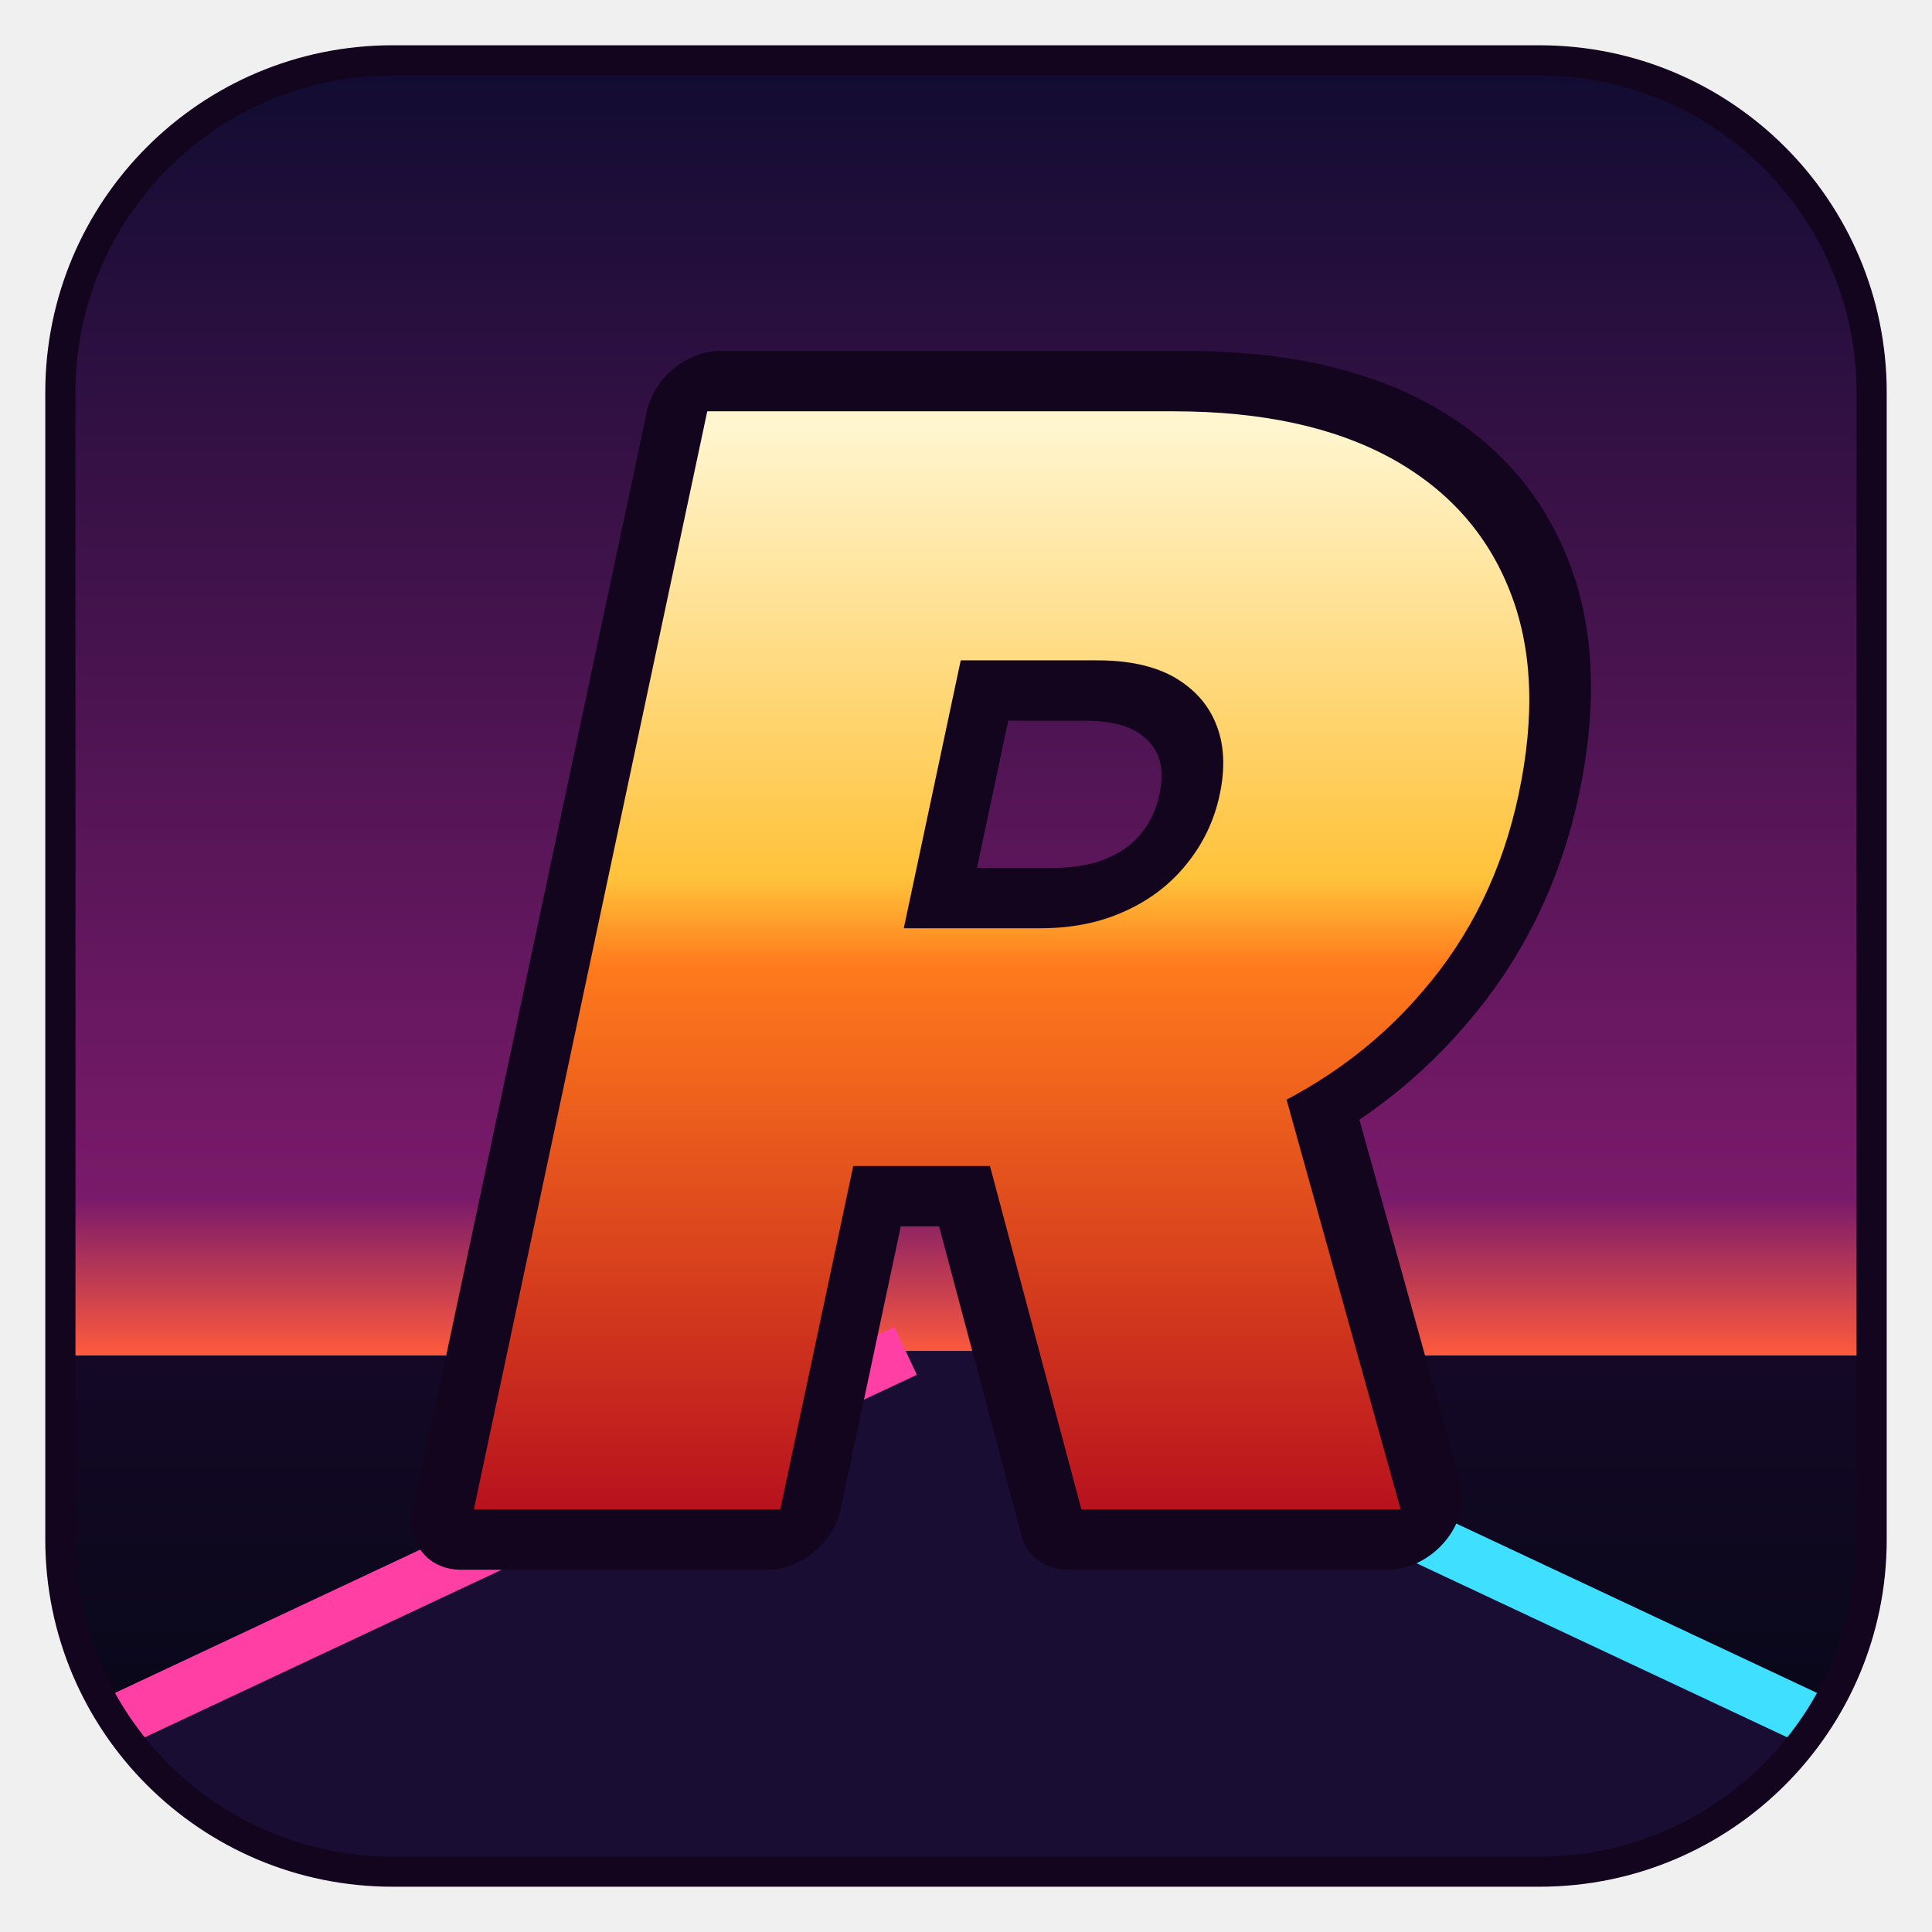
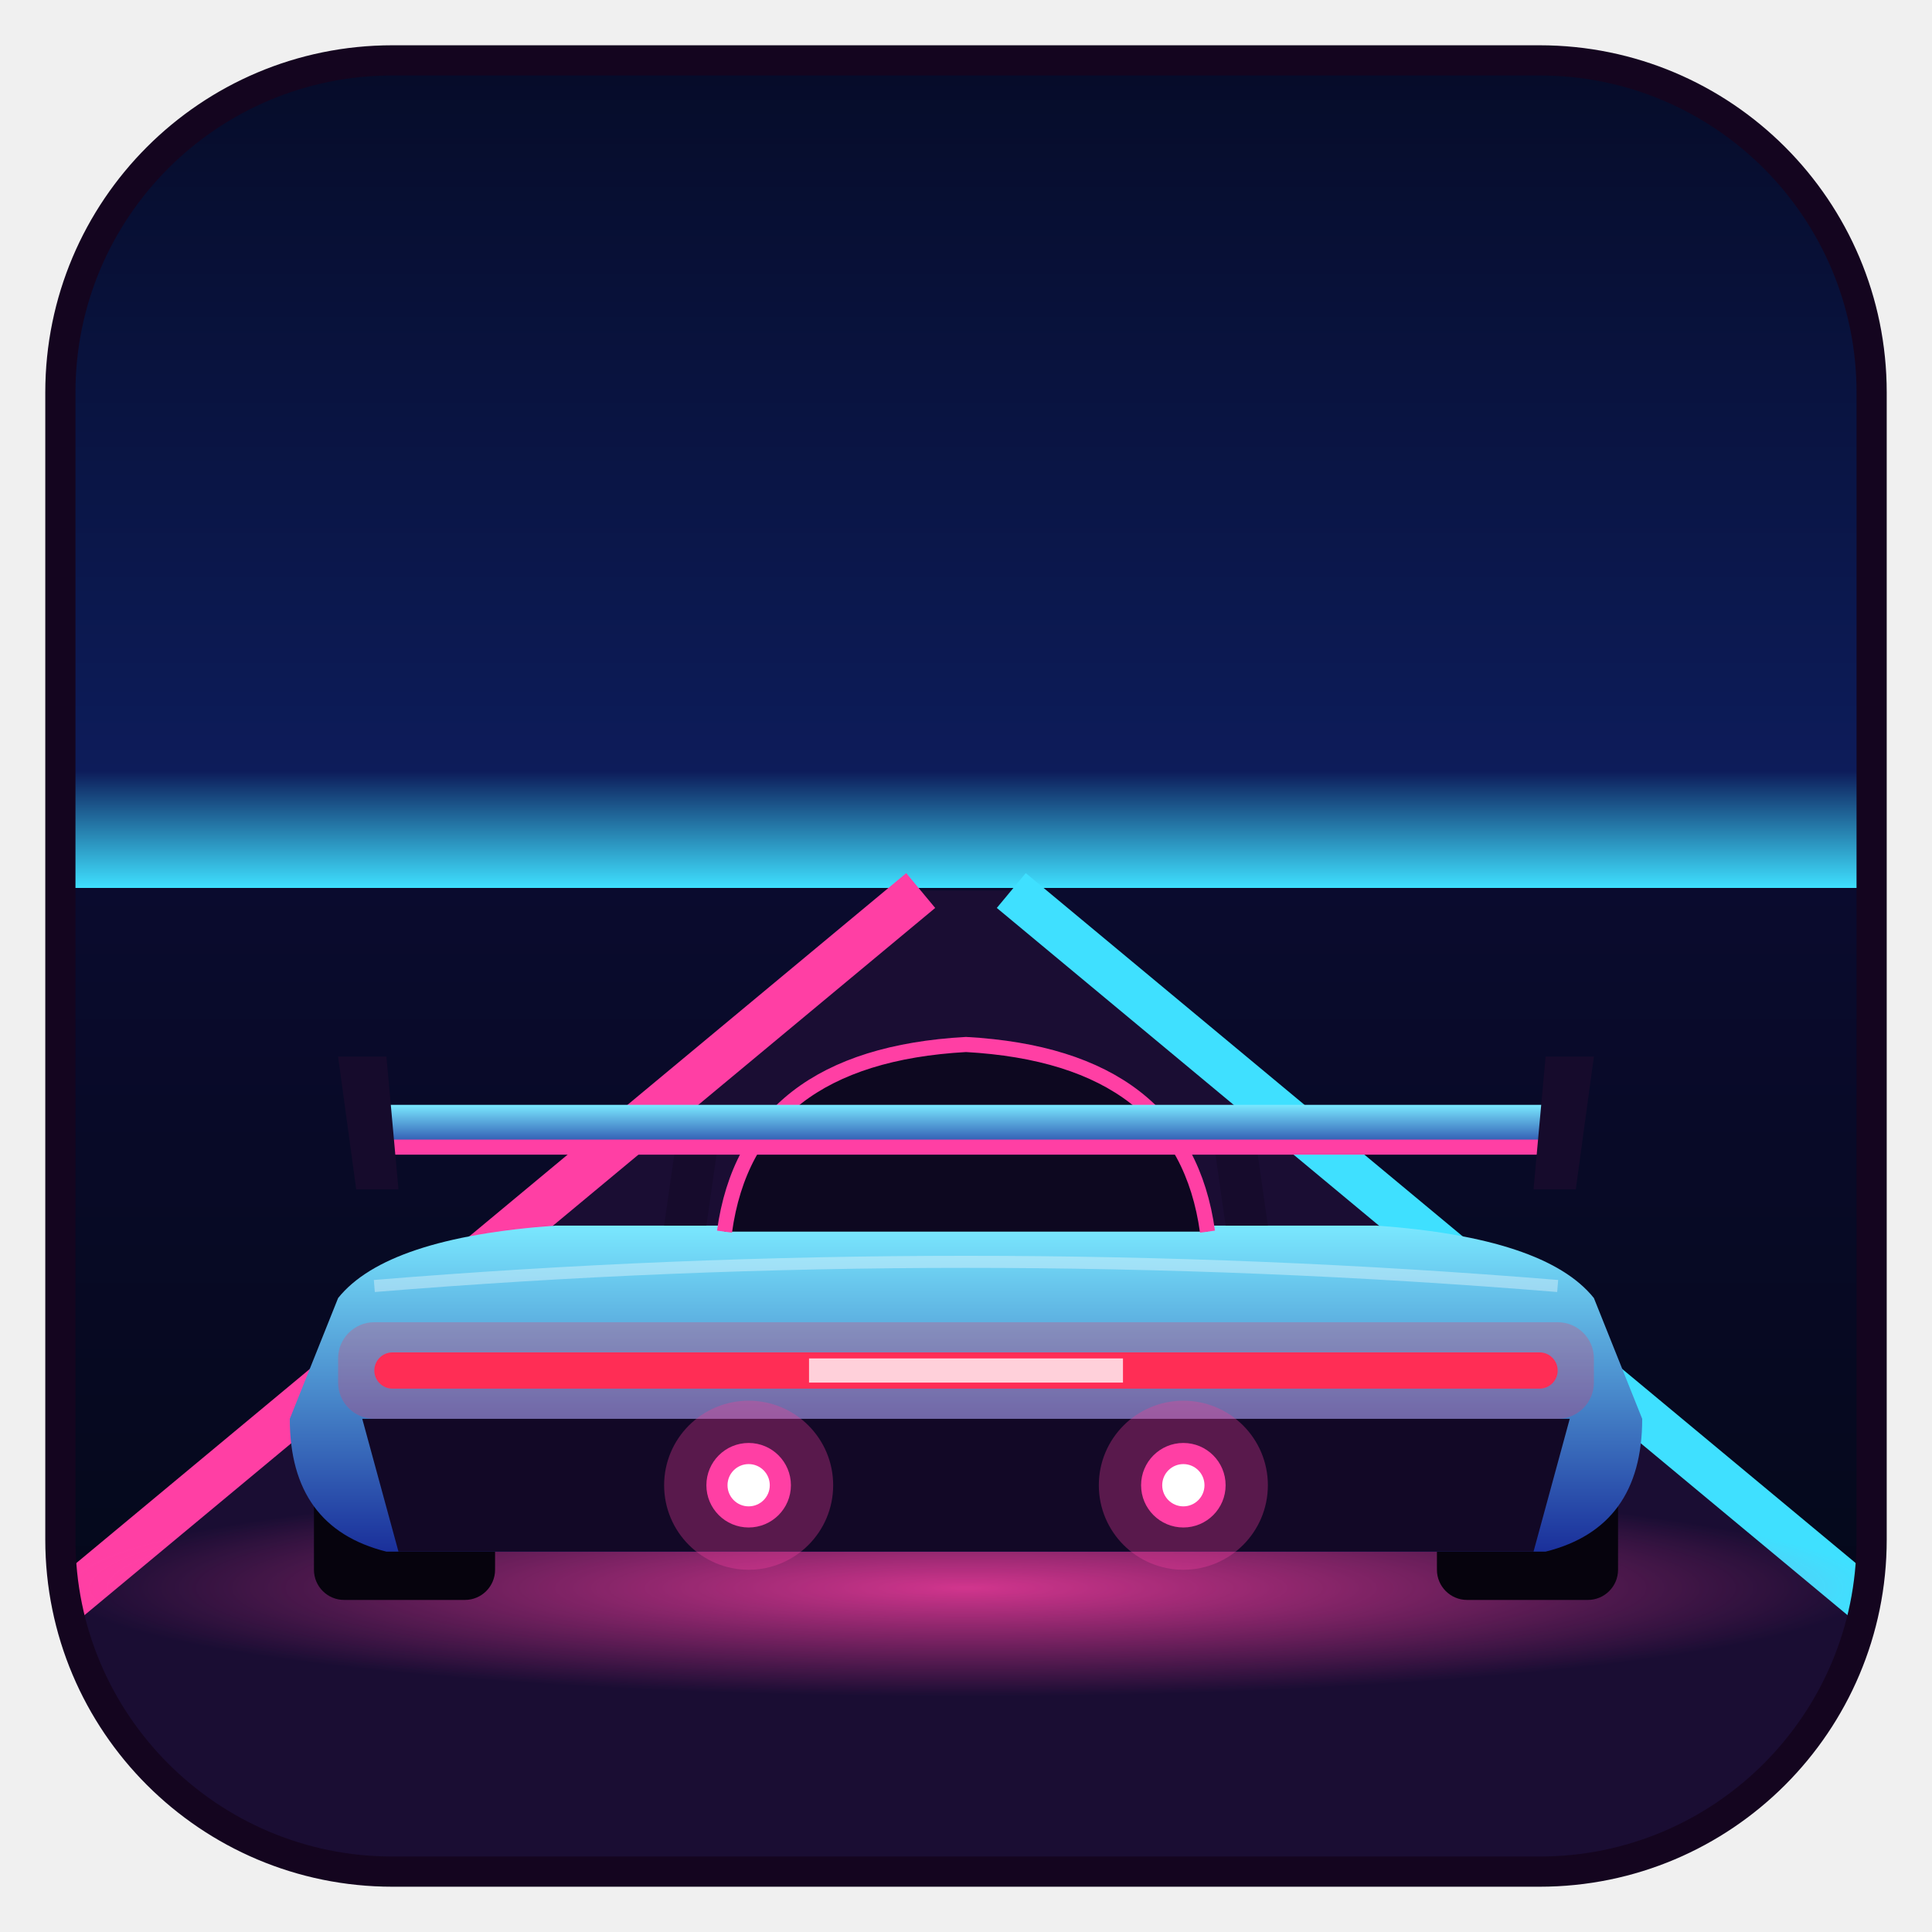
<svg xmlns="http://www.w3.org/2000/svg" viewBox="0 0 256 256" width="256" height="256">
  <defs>
    <linearGradient id="night" x1="0" y1="0" x2="0" y2="1">
-       <stop offset="0" stop-color="#0a0b2e" />
-       <stop offset="0.62" stop-color="#7a1a6a" />
-       <stop offset="0.7" stop-color="#ff5a3c" />
-       <stop offset="0.7" stop-color="#140826" />
+       <stop offset="0" stop-color="#050a24" />
+       <stop offset="0.4" stop-color="#0d1c5a" />
+       <stop offset="0.46" stop-color="#3fe0ff" />
+       <stop offset="0.46" stop-color="#0a0b2e" />
      <stop offset="1" stop-color="#020712" />
    </linearGradient>
-     <linearGradient id="chrome" x1="0" y1="56" x2="0" y2="200" gradientUnits="userSpaceOnUse">
-       <stop offset="0" stop-color="#fff6d0" />
-       <stop offset="0.42" stop-color="#ffc23a" />
-       <stop offset="0.5" stop-color="#ff7a1c" />
-       <stop offset="1" stop-color="#b8121e" />
+     <linearGradient id="paint-cyan" x1="0" y1="0" x2="0" y2="1">
+       <stop offset="0" stop-color="#7ae8ff" />
+       <stop offset="1" stop-color="#1a2f9a" />
    </linearGradient>
+     <radialGradient id="under-cyan">
+       <stop offset="0" stop-color="#ff3fa4" stop-opacity="0.8" />
+       <stop offset="1" stop-color="#ff3fa4" stop-opacity="0" />
+     </radialGradient>
    <clipPath id="tile">
      <rect x="8" y="8" width="240" height="240" rx="44" />
    </clipPath>
  </defs>
  <g clip-path="url(#tile)">
    <rect width="256" height="256" fill="url(#night)" />
-     <path d="M 120 179 L 136 179 L 300 256 L -44 256 Z" fill="#1a0d33" />
-     <path d="M 120 179 L -44 256" stroke="#ff3fa4" stroke-width="7" />
-     <path d="M 136 179 L 300 256" stroke="#3fe0ff" stroke-width="7" />
+     <path d="M 122 118 L 134 118 L 300 256 L -44 256 Z" fill="#1a0d33" />
+     <path d="M 122 118 L -44 256" stroke="#ff3fa4" stroke-width="6" />
+     <path d="M 134 118 L 300 256" stroke="#3fe0ff" stroke-width="6" />
+     <g transform="translate(128 212) scale(0.8)">
+       <ellipse cx="0" cy="-2" rx="150" ry="18" fill="url(#under-cyan)" />
+       <rect x="-108" y="-30" width="30" height="30" rx="5" fill="#06030d" />
+       <rect x="78" y="-30" width="30" height="30" rx="5" fill="#06030d" />
+       <path d="M -96 -8 L 96 -8 Q 112 -12 112 -30 L 104 -50 Q 96 -60 68 -62 L -68 -62 Q -96 -60 -104 -50 L -112 -30 Q -112 -12 -96 -8 Z" fill="url(#paint-cyan)" />
+       <path d="M -40 -61 Q -36 -90 0 -92 Q 36 -90 40 -61 Z" fill="#0d0820" />
+       <path d="M -40 -61 Q -36 -90 0 -92 Q 36 -90 40 -61" fill="none" stroke="#ff3fa4" stroke-width="2.5" />
+       <path d="M -98 -52 Q 0 -60 98 -52" fill="none" stroke="#ffffff" stroke-width="2" opacity="0.35" />
+       <path d="M -94 -8 L 94 -8 L 100 -30 L -100 -30 Z" fill="#120826" />
+       <circle cx="-36" cy="-19" r="14" fill="#ff3fa4" opacity="0.3" />
+       <circle cx="-36" cy="-19" r="7" fill="#ff3fa4" />
+       <circle cx="-36" cy="-19" r="3.5" fill="#ffffff" />
+       <circle cx="36" cy="-19" r="14" fill="#ff3fa4" opacity="0.3" />
+       <circle cx="36" cy="-19" r="7" fill="#ff3fa4" />
+       <circle cx="36" cy="-19" r="3.5" fill="#ffffff" />
+       <rect x="-104" y="-46" width="208" height="16" rx="6" fill="#ff2d55" opacity="0.25" />
+       <rect x="-98" y="-41" width="196" height="6" rx="3" fill="#ff2d55" />
+       <rect x="-26" y="-40" width="52" height="4" fill="#ffd0da" />
+       <path d="M -50 -62 L -43 -62 L -41 -76 L -48 -76 Z" fill="#160b2c" />
+       <path d="M 50 -62 L 43 -62 L 41 -76 L 48 -76 Z" fill="#160b2c" />
+       <path d="M -100 -82 L 100 -82 L 96 -74 L -96 -74 Z" fill="url(#paint-cyan)" />
+       <path d="M -97 -75 L 97 -75" stroke="#ff3fa4" stroke-width="2.5" />
+       <path d="M -104 -90 L -96 -90 L -94 -68 L -101 -68 Z" fill="#160b2c" />
+       <path d="M 104 -90 L 96 -90 L 94 -68 L 101 -68 Z" fill="#160b2c" />
+     </g>
  </g>
-   <path d="M75.3 200V54.5H137.1Q154.5 54.5 167.2 60.7Q179.8 66.9 186.7 78.3Q193.6 89.6 193.6 105.3Q193.6 120.4 186.4 131.4Q179.3 142.5 166.1 148.5Q153 154.5 134.9 154.5H100.3V123H134Q140.2 123 144.6 120.8Q149.1 118.6 151.5 114.6Q154 110.5 154 105.3Q154 99.9 151.5 95.9Q149.1 92 144.6 89.7Q140.2 87.5 134 87.5H115.9V200ZM155.8 200 124.2 134H165.7L198.1 200Z" fill="none" stroke="#14051f" stroke-width="16" stroke-linejoin="round" transform="translate(30 0) skewX(-12)" />
-   <path d="M75.3 200V54.5H137.1Q154.5 54.5 167.2 60.7Q179.8 66.9 186.7 78.3Q193.6 89.6 193.6 105.3Q193.6 120.4 186.4 131.4Q179.3 142.5 166.1 148.5Q153 154.5 134.9 154.5H100.3V123H134Q140.2 123 144.6 120.8Q149.1 118.6 151.5 114.6Q154 110.5 154 105.3Q154 99.9 151.5 95.9Q149.1 92 144.6 89.7Q140.2 87.5 134 87.5H115.9V200ZM155.8 200 124.2 134H165.7L198.1 200Z" fill="url(#chrome)" transform="translate(30 0) skewX(-12)" />
  <rect x="8" y="8" width="240" height="240" rx="44" fill="none" stroke="#14051f" stroke-width="4" />
</svg>
